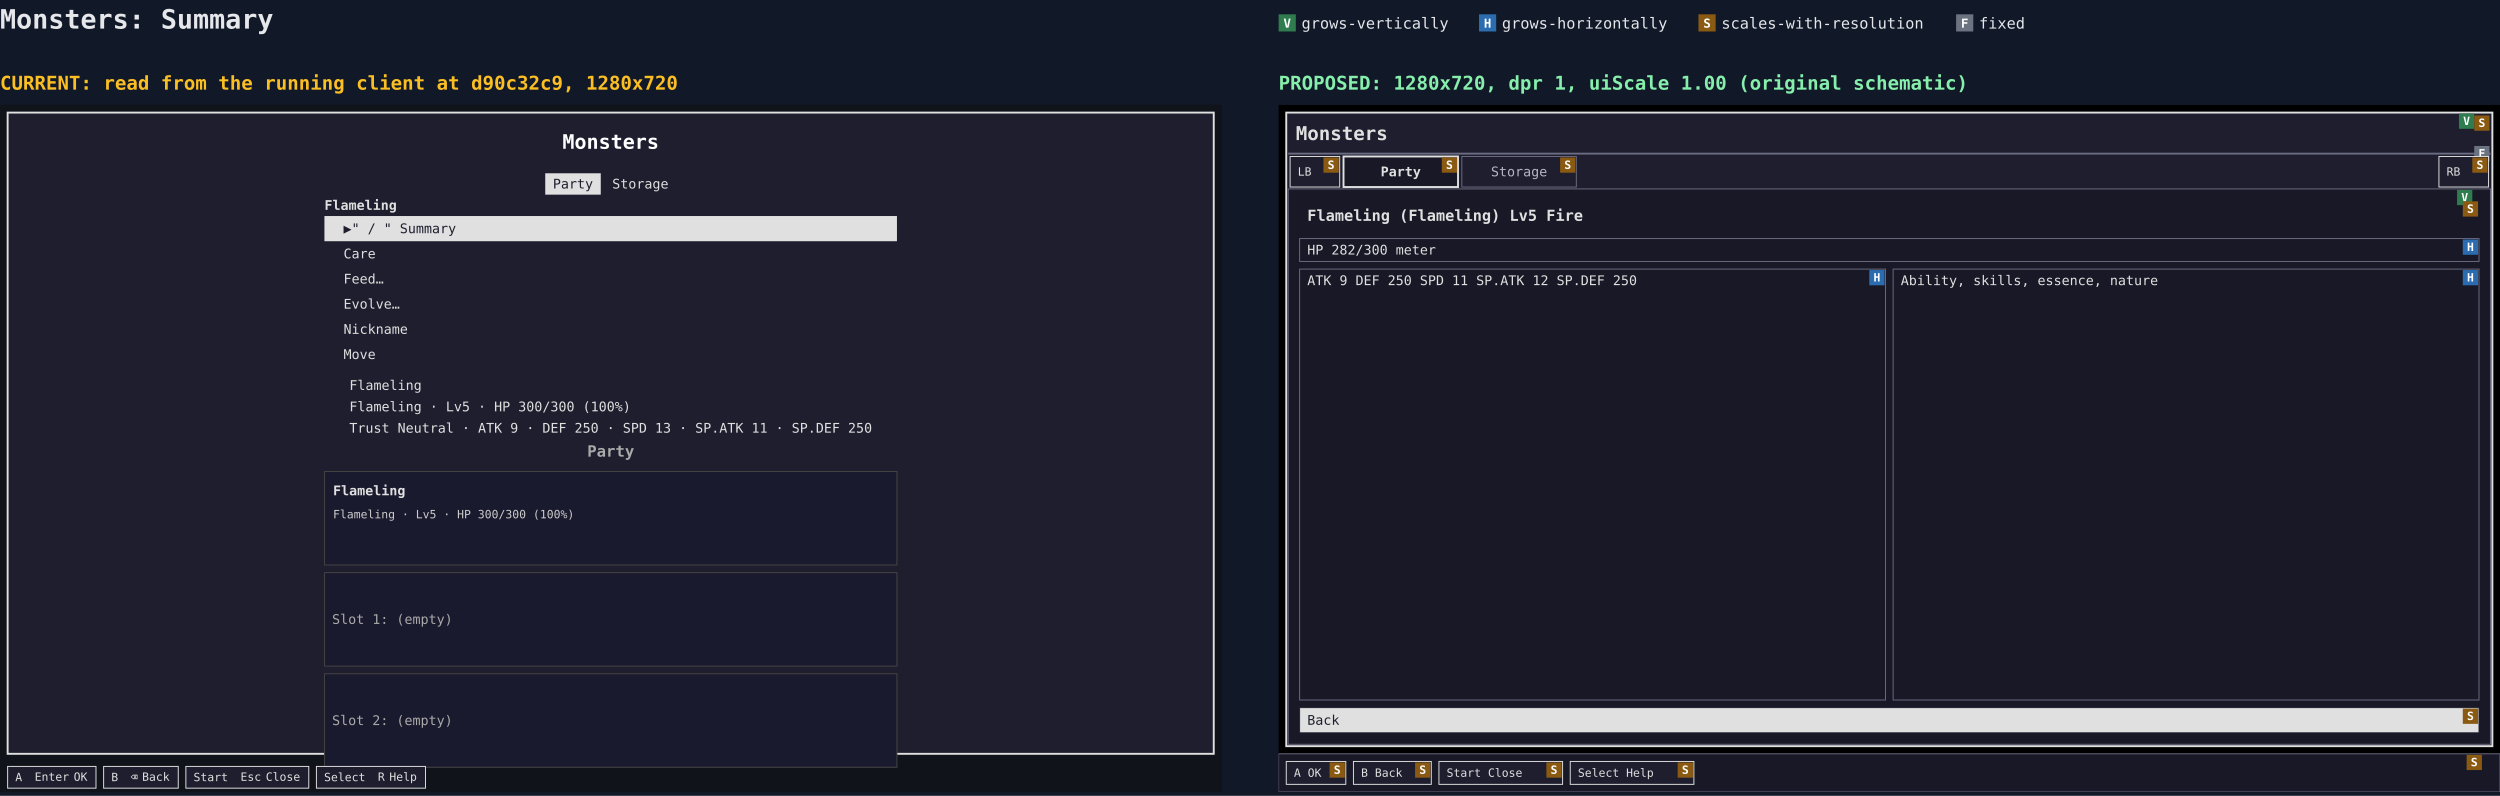
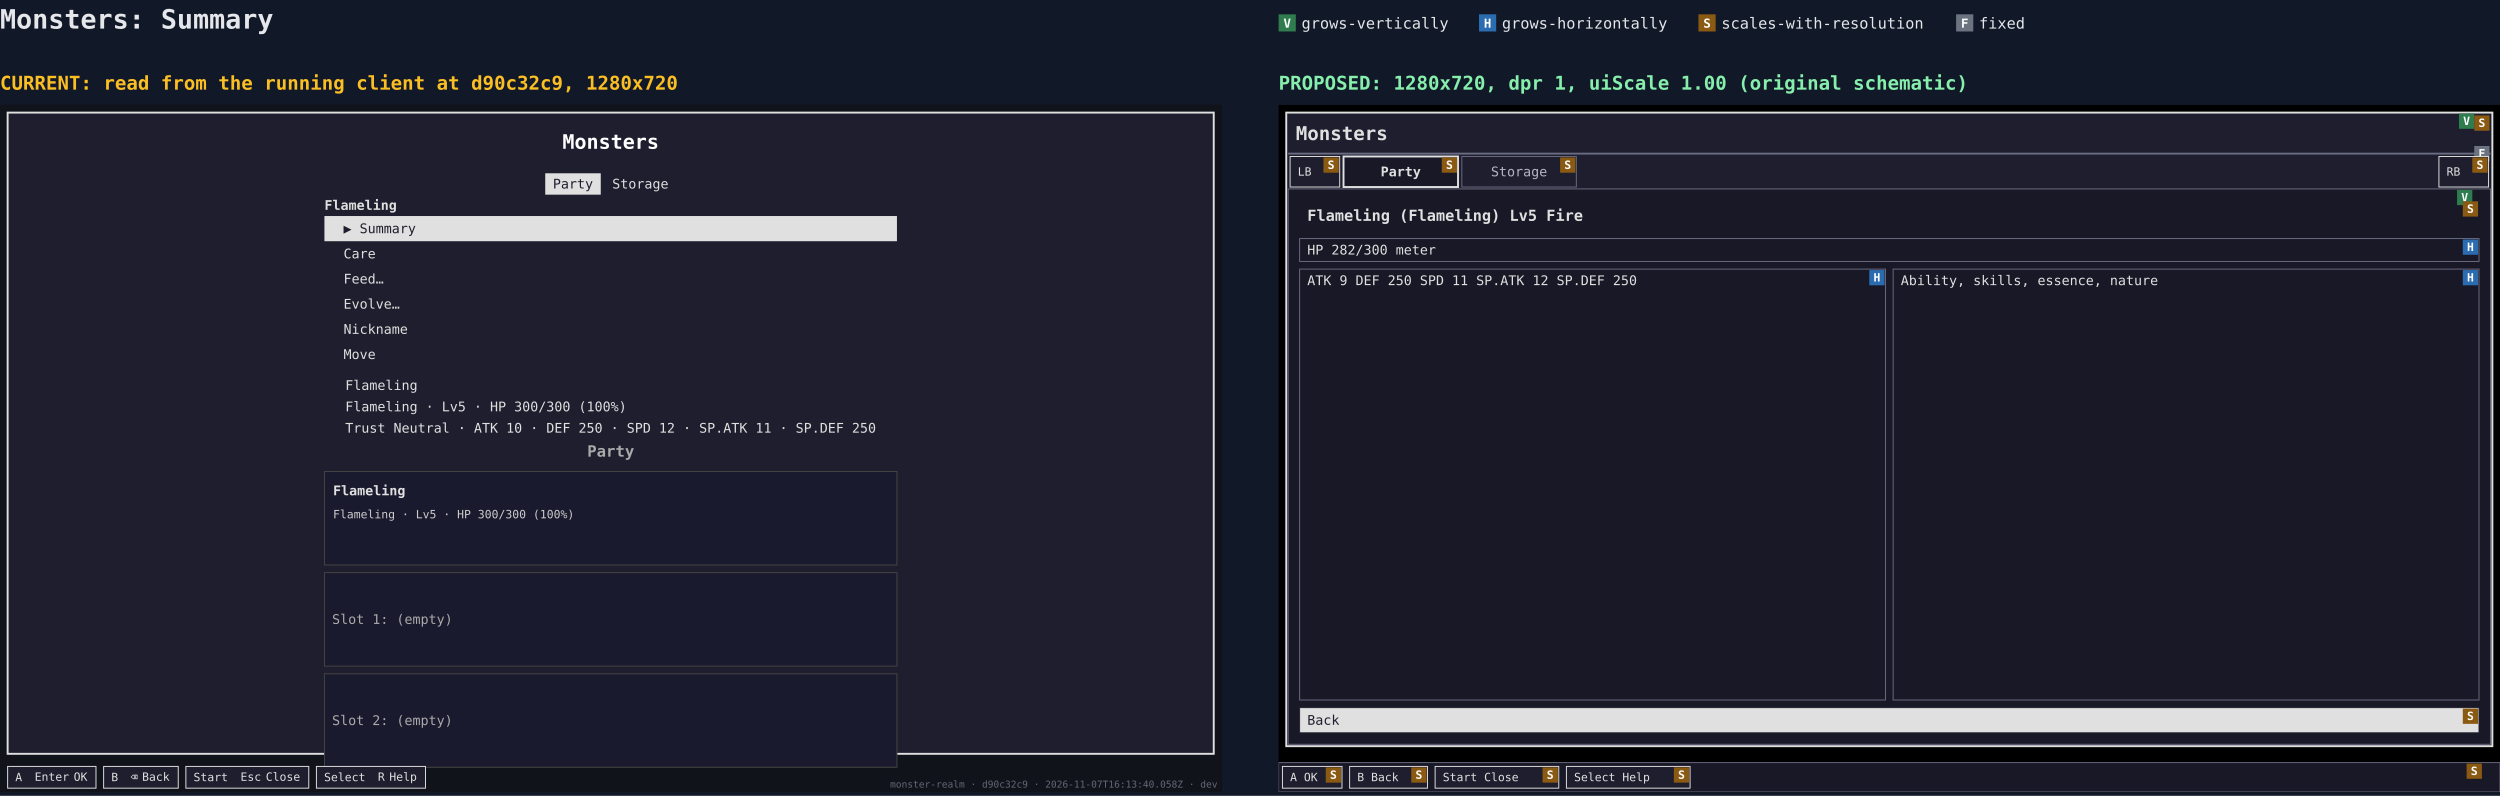
<svg xmlns="http://www.w3.org/2000/svg" viewBox="0 0 2620 834" width="2620" height="834">
  <rect width="2620" height="834" fill="#111827" />
  <text x="0" y="30" font-family="ui-monospace,Menlo,Consolas,monospace" font-size="28" font-weight="bold" fill="#e5e7eb">Monsters: Summary</text>
  <rect x="1340" y="15" width="18" height="18" fill="#2f7d4f" />
  <text x="1349" y="29" font-family="ui-monospace,Menlo,Consolas,monospace" font-size="13" font-weight="bold" fill="#fff" text-anchor="middle">V</text>
  <text x="1364" y="30" font-family="ui-monospace,Menlo,Consolas,monospace" font-size="16" fill="#e5e7eb">grows-vertically</text>
  <rect x="1550" y="15" width="18" height="18" fill="#2b6cb0" />
  <text x="1559" y="29" font-family="ui-monospace,Menlo,Consolas,monospace" font-size="13" font-weight="bold" fill="#fff" text-anchor="middle">H</text>
  <text x="1574" y="30" font-family="ui-monospace,Menlo,Consolas,monospace" font-size="16" fill="#e5e7eb">grows-horizontally</text>
  <rect x="1780" y="15" width="18" height="18" fill="#8a5a12" />
  <text x="1789" y="29" font-family="ui-monospace,Menlo,Consolas,monospace" font-size="13" font-weight="bold" fill="#fff" text-anchor="middle">S</text>
  <text x="1804" y="30" font-family="ui-monospace,Menlo,Consolas,monospace" font-size="16" fill="#e5e7eb">scales-with-resolution</text>
  <rect x="2050" y="15" width="18" height="18" fill="#6b7280" />
  <text x="2059" y="29" font-family="ui-monospace,Menlo,Consolas,monospace" font-size="13" font-weight="bold" fill="#fff" text-anchor="middle">F</text>
  <text x="2074" y="30" font-family="ui-monospace,Menlo,Consolas,monospace" font-size="16" fill="#e5e7eb">fixed</text>
  <text x="0" y="94" font-family="ui-monospace,Menlo,Consolas,monospace" font-size="20" font-weight="bold" fill="#fbbf24">CURRENT: read from the running client at d90c32c9, 1280x720</text>
  <text x="1340" y="94" font-family="ui-monospace,Menlo,Consolas,monospace" font-size="20" font-weight="bold" fill="#86efac">PROPOSED: 1280x720, dpr 1, uiScale 1.00 (original schematic)</text>
  <svg x="0" y="110" width="1280" height="720" viewBox="0 0 1280 720" data-panel="current" data-captures="monsters-summary">
    <rect x="0" y="0" width="1280" height="720" fill="#000" />
    <rect x="0" y="0" width="1280" height="720" fill="#10141a" />
    <text x="16" y="28" font-family="ui-monospace,Menlo,Consolas,monospace" font-size="14" fill="#7f8ea3">world canvas</text>
    <rect x="8" y="8" width="1264" height="672" fill="rgb(30, 30, 46)" stroke="rgb(224, 224, 224)" stroke-width="2" />
    <text x="589.4" y="45.94" font-family="ui-monospace,Menlo,Consolas,monospace" font-size="21" font-weight="bold" fill="rgb(255, 255, 255)">Monsters</text>
    <rect x="571.4" y="71.6" width="58.2" height="22.4" fill="rgb(224, 224, 224)" />
    <text x="579.4" y="87.56" font-family="ui-monospace,Menlo,Consolas,monospace" font-size="14" fill="rgb(30, 30, 46)">Party</text>
    <text x="641.6" y="87.56" font-family="ui-monospace,Menlo,Consolas,monospace" font-size="14" fill="rgb(224, 224, 224)">Storage</text>
    <text x="340" y="109.96" font-family="ui-monospace,Menlo,Consolas,monospace" font-size="14" font-weight="bold" fill="rgb(224, 224, 224)">Flameling</text>
    <rect x="340" y="116.4" width="600" height="26.4" fill="rgb(224, 224, 224)" />
-     <text x="360" y="134.36" font-family="ui-monospace,Menlo,Consolas,monospace" font-size="14" fill="rgb(30, 30, 46)">▶" / " Summary</text>
+     <text x="360" y="134.36" font-family="ui-monospace,Menlo,Consolas,monospace" font-size="14" fill="rgb(30, 30, 46)">▶ Summary</text>
    <text x="360" y="160.76" font-family="ui-monospace,Menlo,Consolas,monospace" font-size="14" fill="rgb(224, 224, 224)">Care</text>
    <text x="360" y="187.16" font-family="ui-monospace,Menlo,Consolas,monospace" font-size="14" fill="rgb(224, 224, 224)">Feed…</text>
    <text x="360" y="213.46" font-family="ui-monospace,Menlo,Consolas,monospace" font-size="14" fill="rgb(224, 224, 224)">Evolve…</text>
    <text x="360" y="239.86" font-family="ui-monospace,Menlo,Consolas,monospace" font-size="14" fill="rgb(224, 224, 224)">Nickname</text>
    <text x="360" y="266.26" font-family="ui-monospace,Menlo,Consolas,monospace" font-size="14" fill="rgb(224, 224, 224)">Move</text>
-     <text x="366.1" y="298.66" font-family="ui-monospace,Menlo,Consolas,monospace" font-size="14" fill="rgb(224, 224, 224)">Flameling</text>
-     <text x="366.1" y="321.06" font-family="ui-monospace,Menlo,Consolas,monospace" font-size="14" fill="rgb(224, 224, 224)">Flameling · Lv5 · HP 300/300 (100%)</text>
-     <text x="366.1" y="343.46" font-family="ui-monospace,Menlo,Consolas,monospace" font-size="14" fill="rgb(224, 224, 224)">Trust Neutral · ATK 9 · DEF 250 · SPD 13 · SP.ATK 11 · SP.DEF 250</text>
+     <text x="361.8" y="298.66" font-family="ui-monospace,Menlo,Consolas,monospace" font-size="14" fill="rgb(224, 224, 224)">Flameling</text>
+     <text x="361.8" y="321.06" font-family="ui-monospace,Menlo,Consolas,monospace" font-size="14" fill="rgb(224, 224, 224)">Flameling · Lv5 · HP 300/300 (100%)</text>
+     <text x="361.8" y="343.46" font-family="ui-monospace,Menlo,Consolas,monospace" font-size="14" fill="rgb(224, 224, 224)">Trust Neutral · ATK 10 · DEF 250 · SPD 12 · SP.ATK 11 · SP.DEF 250</text>
    <text x="615.4" y="368.57" font-family="ui-monospace,Menlo,Consolas,monospace" font-size="16.38" font-weight="bold" fill="rgb(170, 170, 170)">Party</text>
    <rect x="340" y="384.1" width="600" height="98" fill="rgb(26, 26, 46)" stroke="rgb(68, 68, 68)" stroke-width="1" />
    <text x="349" y="409.06" font-family="ui-monospace,Menlo,Consolas,monospace" font-size="14" font-weight="bold" fill="rgb(224, 224, 224)">Flameling</text>
    <text x="349" y="433.18" font-family="ui-monospace,Menlo,Consolas,monospace" font-size="12" fill="rgb(204, 204, 204)">Flameling · Lv5 · HP 300/300 (100%)</text>
    <rect x="340" y="490.1" width="600" height="98" fill="rgb(26, 26, 46)" stroke="rgb(68, 68, 68)" stroke-width="1" />
    <text x="348" y="543.86" font-family="ui-monospace,Menlo,Consolas,monospace" font-size="14" fill="rgb(170, 170, 170)">Slot 1: (empty)</text>
    <rect x="340" y="596.1" width="600" height="98" fill="rgb(26, 26, 46)" stroke="rgb(68, 68, 68)" stroke-width="1" />
    <text x="348" y="649.86" font-family="ui-monospace,Menlo,Consolas,monospace" font-size="14" fill="rgb(170, 170, 170)">Slot 2: (empty)</text>
    <rect x="8" y="693.2" width="92.6" height="22.8" fill="rgb(30, 30, 46)" stroke="rgb(224, 224, 224)" stroke-width="1" />
    <text x="16" y="708.68" font-family="ui-monospace,Menlo,Consolas,monospace" font-size="12" fill="rgb(224, 224, 224)">A</text>
    <text x="36.3" y="708.28" font-family="ui-monospace,Menlo,Consolas,monospace" font-size="12" fill="rgb(224, 224, 224)">Enter</text>
    <text x="77.2" y="708.28" font-family="ui-monospace,Menlo,Consolas,monospace" font-size="12" fill="rgb(224, 224, 224)">OK</text>
    <rect x="108.6" y="693.2" width="78.2" height="22.8" fill="rgb(30, 30, 46)" stroke="rgb(224, 224, 224)" stroke-width="1" />
    <text x="116.6" y="708.68" font-family="ui-monospace,Menlo,Consolas,monospace" font-size="12" fill="rgb(224, 224, 224)">B</text>
    <text x="136.9" y="708.28" font-family="ui-monospace,Menlo,Consolas,monospace" font-size="12" fill="rgb(224, 224, 224)">⌫</text>
    <text x="148.9" y="708.28" font-family="ui-monospace,Menlo,Consolas,monospace" font-size="12" fill="rgb(224, 224, 224)">Back</text>
    <rect x="194.8" y="693.2" width="128.8" height="22.8" fill="rgb(30, 30, 46)" stroke="rgb(224, 224, 224)" stroke-width="1" />
    <text x="202.8" y="708.68" font-family="ui-monospace,Menlo,Consolas,monospace" font-size="12" fill="rgb(224, 224, 224)">Start</text>
    <text x="252" y="708.28" font-family="ui-monospace,Menlo,Consolas,monospace" font-size="12" fill="rgb(224, 224, 224)">Esc</text>
    <text x="278.5" y="708.28" font-family="ui-monospace,Menlo,Consolas,monospace" font-size="12" fill="rgb(224, 224, 224)">Close</text>
    <rect x="331.6" y="693.2" width="114.3" height="22.8" fill="rgb(30, 30, 46)" stroke="rgb(224, 224, 224)" stroke-width="1" />
    <text x="339.6" y="708.68" font-family="ui-monospace,Menlo,Consolas,monospace" font-size="12" fill="rgb(224, 224, 224)">Select</text>
    <text x="396" y="708.28" font-family="ui-monospace,Menlo,Consolas,monospace" font-size="12" fill="rgb(224, 224, 224)">R</text>
    <text x="408" y="708.28" font-family="ui-monospace,Menlo,Consolas,monospace" font-size="12" fill="rgb(224, 224, 224)">Help</text>
+     <text x="932.8" y="715.4" font-family="ui-monospace,Menlo,Consolas,monospace" font-size="10" fill="rgb(102, 102, 119)">monster-realm · d90c32c9 · 2026-11-07T16:13:40.058Z · dev</text>
  </svg>
  <svg x="1340" y="110" width="1280" height="720" viewBox="0 0 1280 720" data-panel="proposed" data-window="1280x720@1">
    <rect width="1280" height="720" fill="#000" />
    <g class="el" data-el="Monsters frame" data-sizing="grows-vertically">
      <rect x="8" y="8" width="1264" height="664" fill="#1e1e2e" stroke="#e0e0e0" stroke-width="2" />
      <rect x="1237" y="9" width="16" height="16" fill="#2f7d4f" />
      <text x="1245" y="21" font-family="ui-monospace,Menlo,Consolas,monospace" font-size="12" font-weight="bold" fill="#fff" text-anchor="middle">V</text>
    </g>
    <g class="el" data-el="Monsters" data-sizing="scales-with-resolution">
      <rect x="10" y="10" width="1260" height="40" fill="none" />
      <text x="18" y="36.8" font-family="ui-monospace,Menlo,Consolas,monospace" font-size="20" font-weight="bold" fill="#e0e0e0">Monsters</text>
      <rect x="1253" y="11" width="16" height="16" fill="#8a5a12" />
      <text x="1261" y="23" font-family="ui-monospace,Menlo,Consolas,monospace" font-size="12" font-weight="bold" fill="#fff" text-anchor="middle">S</text>
    </g>
    <g class="el" data-el="separator" data-sizing="fixed">
      <rect x="10" y="50" width="1260" height="2" fill="#6b6b82" />
      <rect x="1253" y="43" width="16" height="16" fill="#6b7280" />
      <text x="1261" y="55" font-family="ui-monospace,Menlo,Consolas,monospace" font-size="12" font-weight="bold" fill="#fff" text-anchor="middle">F</text>
    </g>
    <g class="el" data-el="LB" data-sizing="scales-with-resolution">
      <rect x="12" y="54" width="52" height="32" fill="#1e1e2e" stroke="#e0e0e0" stroke-width="1" />
      <text x="20" y="74.08" font-family="ui-monospace,Menlo,Consolas,monospace" font-size="12" fill="#e0e0e0">LB</text>
      <rect x="47" y="55" width="16" height="16" fill="#8a5a12" />
      <text x="55" y="67" font-family="ui-monospace,Menlo,Consolas,monospace" font-size="12" font-weight="bold" fill="#fff" text-anchor="middle">S</text>
    </g>
    <g class="el" data-el="Party" data-sizing="scales-with-resolution">
      <rect x="68" y="54" width="120" height="32" fill="#181826" stroke="#e0e0e0" stroke-width="2" />
      <text x="128" y="74.76" font-family="ui-monospace,Menlo,Consolas,monospace" font-size="14" font-weight="bold" fill="#e0e0e0" text-anchor="middle">Party</text>
      <rect x="171" y="55" width="16" height="16" fill="#8a5a12" />
      <text x="179" y="67" font-family="ui-monospace,Menlo,Consolas,monospace" font-size="12" font-weight="bold" fill="#fff" text-anchor="middle">S</text>
    </g>
    <g class="el" data-el="Storage" data-sizing="scales-with-resolution">
      <rect x="192" y="54" width="120" height="32" fill="none" stroke="#6b6b82" stroke-width="1" />
      <text x="252" y="74.76" font-family="ui-monospace,Menlo,Consolas,monospace" font-size="14" fill="#b4b4c2" text-anchor="middle">Storage</text>
      <rect x="295" y="55" width="16" height="16" fill="#8a5a12" />
      <text x="303" y="67" font-family="ui-monospace,Menlo,Consolas,monospace" font-size="12" font-weight="bold" fill="#fff" text-anchor="middle">S</text>
    </g>
    <g class="el" data-el="RB" data-sizing="scales-with-resolution">
      <rect x="1216" y="54" width="52" height="32" fill="#1e1e2e" stroke="#e0e0e0" stroke-width="1" />
      <text x="1224" y="74.08" font-family="ui-monospace,Menlo,Consolas,monospace" font-size="12" fill="#e0e0e0">RB</text>
      <rect x="1251" y="55" width="16" height="16" fill="#8a5a12" />
      <text x="1259" y="67" font-family="ui-monospace,Menlo,Consolas,monospace" font-size="12" font-weight="bold" fill="#fff" text-anchor="middle">S</text>
    </g>
    <g class="el" data-el="Body" data-sizing="grows-vertically">
      <rect x="10" y="88" width="1260" height="582" fill="#181826" stroke="#6b6b82" stroke-width="1" />
      <rect x="1235" y="89" width="16" height="16" fill="#2f7d4f" />
      <text x="1243" y="101" font-family="ui-monospace,Menlo,Consolas,monospace" font-size="12" font-weight="bold" fill="#fff" text-anchor="middle">V</text>
    </g>
    <g class="el" data-el="Flameling (Flameling) Lv5 Fire" data-sizing="scales-with-resolution">
      <rect x="22" y="100" width="1236" height="32" fill="none" />
      <text x="30" y="121.44" font-family="ui-monospace,Menlo,Consolas,monospace" font-size="16" font-weight="bold" fill="#e0e0e0">Flameling (Flameling) Lv5 Fire</text>
      <rect x="1241" y="101" width="16" height="16" fill="#8a5a12" />
      <text x="1249" y="113" font-family="ui-monospace,Menlo,Consolas,monospace" font-size="12" font-weight="bold" fill="#fff" text-anchor="middle">S</text>
    </g>
    <g class="el" data-el="HP 282/300 meter" data-sizing="grows-horizontally">
      <rect x="22" y="140" width="1236" height="24" fill="#181826" stroke="#6b6b82" stroke-width="1" />
      <text x="30" y="156.76" font-family="ui-monospace,Menlo,Consolas,monospace" font-size="14" fill="#e0e0e0">HP 282/300 meter</text>
      <rect x="1241" y="141" width="16" height="16" fill="#2b6cb0" />
      <text x="1249" y="153" font-family="ui-monospace,Menlo,Consolas,monospace" font-size="12" font-weight="bold" fill="#fff" text-anchor="middle">H</text>
    </g>
    <g class="el" data-el="ATK 9 DEF 250 SPD 11 SP.ATK 12 SP.DEF 250" data-sizing="grows-horizontally">
      <rect x="22" y="172" width="614" height="451.6" fill="#181826" stroke="#6b6b82" stroke-width="1" />
      <text x="30" y="188.8" font-family="ui-monospace,Menlo,Consolas,monospace" font-size="14" fill="#e0e0e0">ATK 9 DEF 250 SPD 11 SP.ATK 12 SP.DEF 250</text>
      <rect x="619" y="173" width="16" height="16" fill="#2b6cb0" />
      <text x="627" y="185" font-family="ui-monospace,Menlo,Consolas,monospace" font-size="12" font-weight="bold" fill="#fff" text-anchor="middle">H</text>
    </g>
    <g class="el" data-el="Ability, skills, essence, nature" data-sizing="grows-horizontally">
      <rect x="644" y="172" width="614" height="451.6" fill="#181826" stroke="#6b6b82" stroke-width="1" />
      <text x="652" y="188.8" font-family="ui-monospace,Menlo,Consolas,monospace" font-size="14" fill="#e0e0e0">Ability, skills, essence, nature</text>
      <rect x="1241" y="173" width="16" height="16" fill="#2b6cb0" />
      <text x="1249" y="185" font-family="ui-monospace,Menlo,Consolas,monospace" font-size="12" font-weight="bold" fill="#fff" text-anchor="middle">H</text>
    </g>
    <g class="el" data-el="Back" data-sizing="scales-with-resolution">
      <rect x="22" y="631.6" width="1236" height="26.4" fill="#e0e0e0" stroke="#1e1e2e" stroke-width="1" />
      <text x="30" y="649.56" font-family="ui-monospace,Menlo,Consolas,monospace" font-size="14" fill="#1e1e2e">Back</text>
      <rect x="1241" y="632.6" width="16" height="16" fill="#8a5a12" />
      <text x="1249" y="644.6" font-family="ui-monospace,Menlo,Consolas,monospace" font-size="12" font-weight="bold" fill="#fff" text-anchor="middle">S</text>
    </g>
    <g class="el" data-el="Hint bar" data-sizing="scales-with-resolution">
-       <rect x="0" y="680" width="1280" height="40" fill="#181826" stroke="#6b6b82" stroke-width="1" />
-       <rect x="1245" y="681" width="16" height="16" fill="#8a5a12" />
-       <text x="1253" y="693" font-family="ui-monospace,Menlo,Consolas,monospace" font-size="12" font-weight="bold" fill="#fff" text-anchor="middle">S</text>
+       <rect x="0" y="689.2" width="1280" height="30.8" fill="#181826" stroke="#6b6b82" stroke-width="1" />
+       <rect x="1245" y="690.2" width="16" height="16" fill="#8a5a12" />
+       <text x="1253" y="702.2" font-family="ui-monospace,Menlo,Consolas,monospace" font-size="12" font-weight="bold" fill="#fff" text-anchor="middle">S</text>
    </g>
    <g class="el" data-el="A OK" data-sizing="scales-with-resolution">
-       <rect x="8" y="688" width="62.4" height="24" fill="#1e1e2e" stroke="#e0e0e0" stroke-width="1" />
-       <text x="16" y="704.08" font-family="ui-monospace,Menlo,Consolas,monospace" font-size="12" fill="#e0e0e0">A OK</text>
-       <rect x="53.4" y="689" width="16" height="16" fill="#8a5a12" />
-       <text x="61.4" y="701" font-family="ui-monospace,Menlo,Consolas,monospace" font-size="12" font-weight="bold" fill="#fff" text-anchor="middle">S</text>
+       <rect x="4" y="693.2" width="62.4" height="22.8" fill="#1e1e2e" stroke="#e0e0e0" stroke-width="1" />
+       <text x="12" y="708.68" font-family="ui-monospace,Menlo,Consolas,monospace" font-size="12" fill="#e0e0e0">A OK</text>
+       <rect x="49.4" y="694.2" width="16" height="16" fill="#8a5a12" />
+       <text x="57.4" y="706.2" font-family="ui-monospace,Menlo,Consolas,monospace" font-size="12" font-weight="bold" fill="#fff" text-anchor="middle">S</text>
    </g>
    <g class="el" data-el="B Back" data-sizing="scales-with-resolution">
-       <rect x="78.4" y="688" width="81.6" height="24" fill="#1e1e2e" stroke="#e0e0e0" stroke-width="1" />
-       <text x="86.4" y="704.08" font-family="ui-monospace,Menlo,Consolas,monospace" font-size="12" fill="#e0e0e0">B Back</text>
-       <rect x="143" y="689" width="16" height="16" fill="#8a5a12" />
-       <text x="151" y="701" font-family="ui-monospace,Menlo,Consolas,monospace" font-size="12" font-weight="bold" fill="#fff" text-anchor="middle">S</text>
+       <rect x="74.4" y="693.2" width="81.6" height="22.8" fill="#1e1e2e" stroke="#e0e0e0" stroke-width="1" />
+       <text x="82.4" y="708.68" font-family="ui-monospace,Menlo,Consolas,monospace" font-size="12" fill="#e0e0e0">B Back</text>
+       <rect x="139" y="694.2" width="16" height="16" fill="#8a5a12" />
+       <text x="147" y="706.2" font-family="ui-monospace,Menlo,Consolas,monospace" font-size="12" font-weight="bold" fill="#fff" text-anchor="middle">S</text>
    </g>
    <g class="el" data-el="Start Close" data-sizing="scales-with-resolution">
-       <rect x="168" y="688" width="129.6" height="24" fill="#1e1e2e" stroke="#e0e0e0" stroke-width="1" />
-       <text x="176" y="704.08" font-family="ui-monospace,Menlo,Consolas,monospace" font-size="12" fill="#e0e0e0">Start Close</text>
-       <rect x="280.6" y="689" width="16" height="16" fill="#8a5a12" />
-       <text x="288.6" y="701" font-family="ui-monospace,Menlo,Consolas,monospace" font-size="12" font-weight="bold" fill="#fff" text-anchor="middle">S</text>
+       <rect x="164" y="693.2" width="129.6" height="22.8" fill="#1e1e2e" stroke="#e0e0e0" stroke-width="1" />
+       <text x="172" y="708.68" font-family="ui-monospace,Menlo,Consolas,monospace" font-size="12" fill="#e0e0e0">Start Close</text>
+       <rect x="276.6" y="694.2" width="16" height="16" fill="#8a5a12" />
+       <text x="284.6" y="706.2" font-family="ui-monospace,Menlo,Consolas,monospace" font-size="12" font-weight="bold" fill="#fff" text-anchor="middle">S</text>
    </g>
    <g class="el" data-el="Select Help" data-sizing="scales-with-resolution">
-       <rect x="305.6" y="688" width="129.6" height="24" fill="#1e1e2e" stroke="#e0e0e0" stroke-width="1" />
-       <text x="313.6" y="704.08" font-family="ui-monospace,Menlo,Consolas,monospace" font-size="12" fill="#e0e0e0">Select Help</text>
-       <rect x="418.2" y="689" width="16" height="16" fill="#8a5a12" />
-       <text x="426.2" y="701" font-family="ui-monospace,Menlo,Consolas,monospace" font-size="12" font-weight="bold" fill="#fff" text-anchor="middle">S</text>
+       <rect x="301.6" y="693.2" width="129.6" height="22.8" fill="#1e1e2e" stroke="#e0e0e0" stroke-width="1" />
+       <text x="309.6" y="708.68" font-family="ui-monospace,Menlo,Consolas,monospace" font-size="12" fill="#e0e0e0">Select Help</text>
+       <rect x="414.2" y="694.2" width="16" height="16" fill="#8a5a12" />
+       <text x="422.2" y="706.2" font-family="ui-monospace,Menlo,Consolas,monospace" font-size="12" font-weight="bold" fill="#fff" text-anchor="middle">S</text>
    </g>
  </svg>
</svg>
